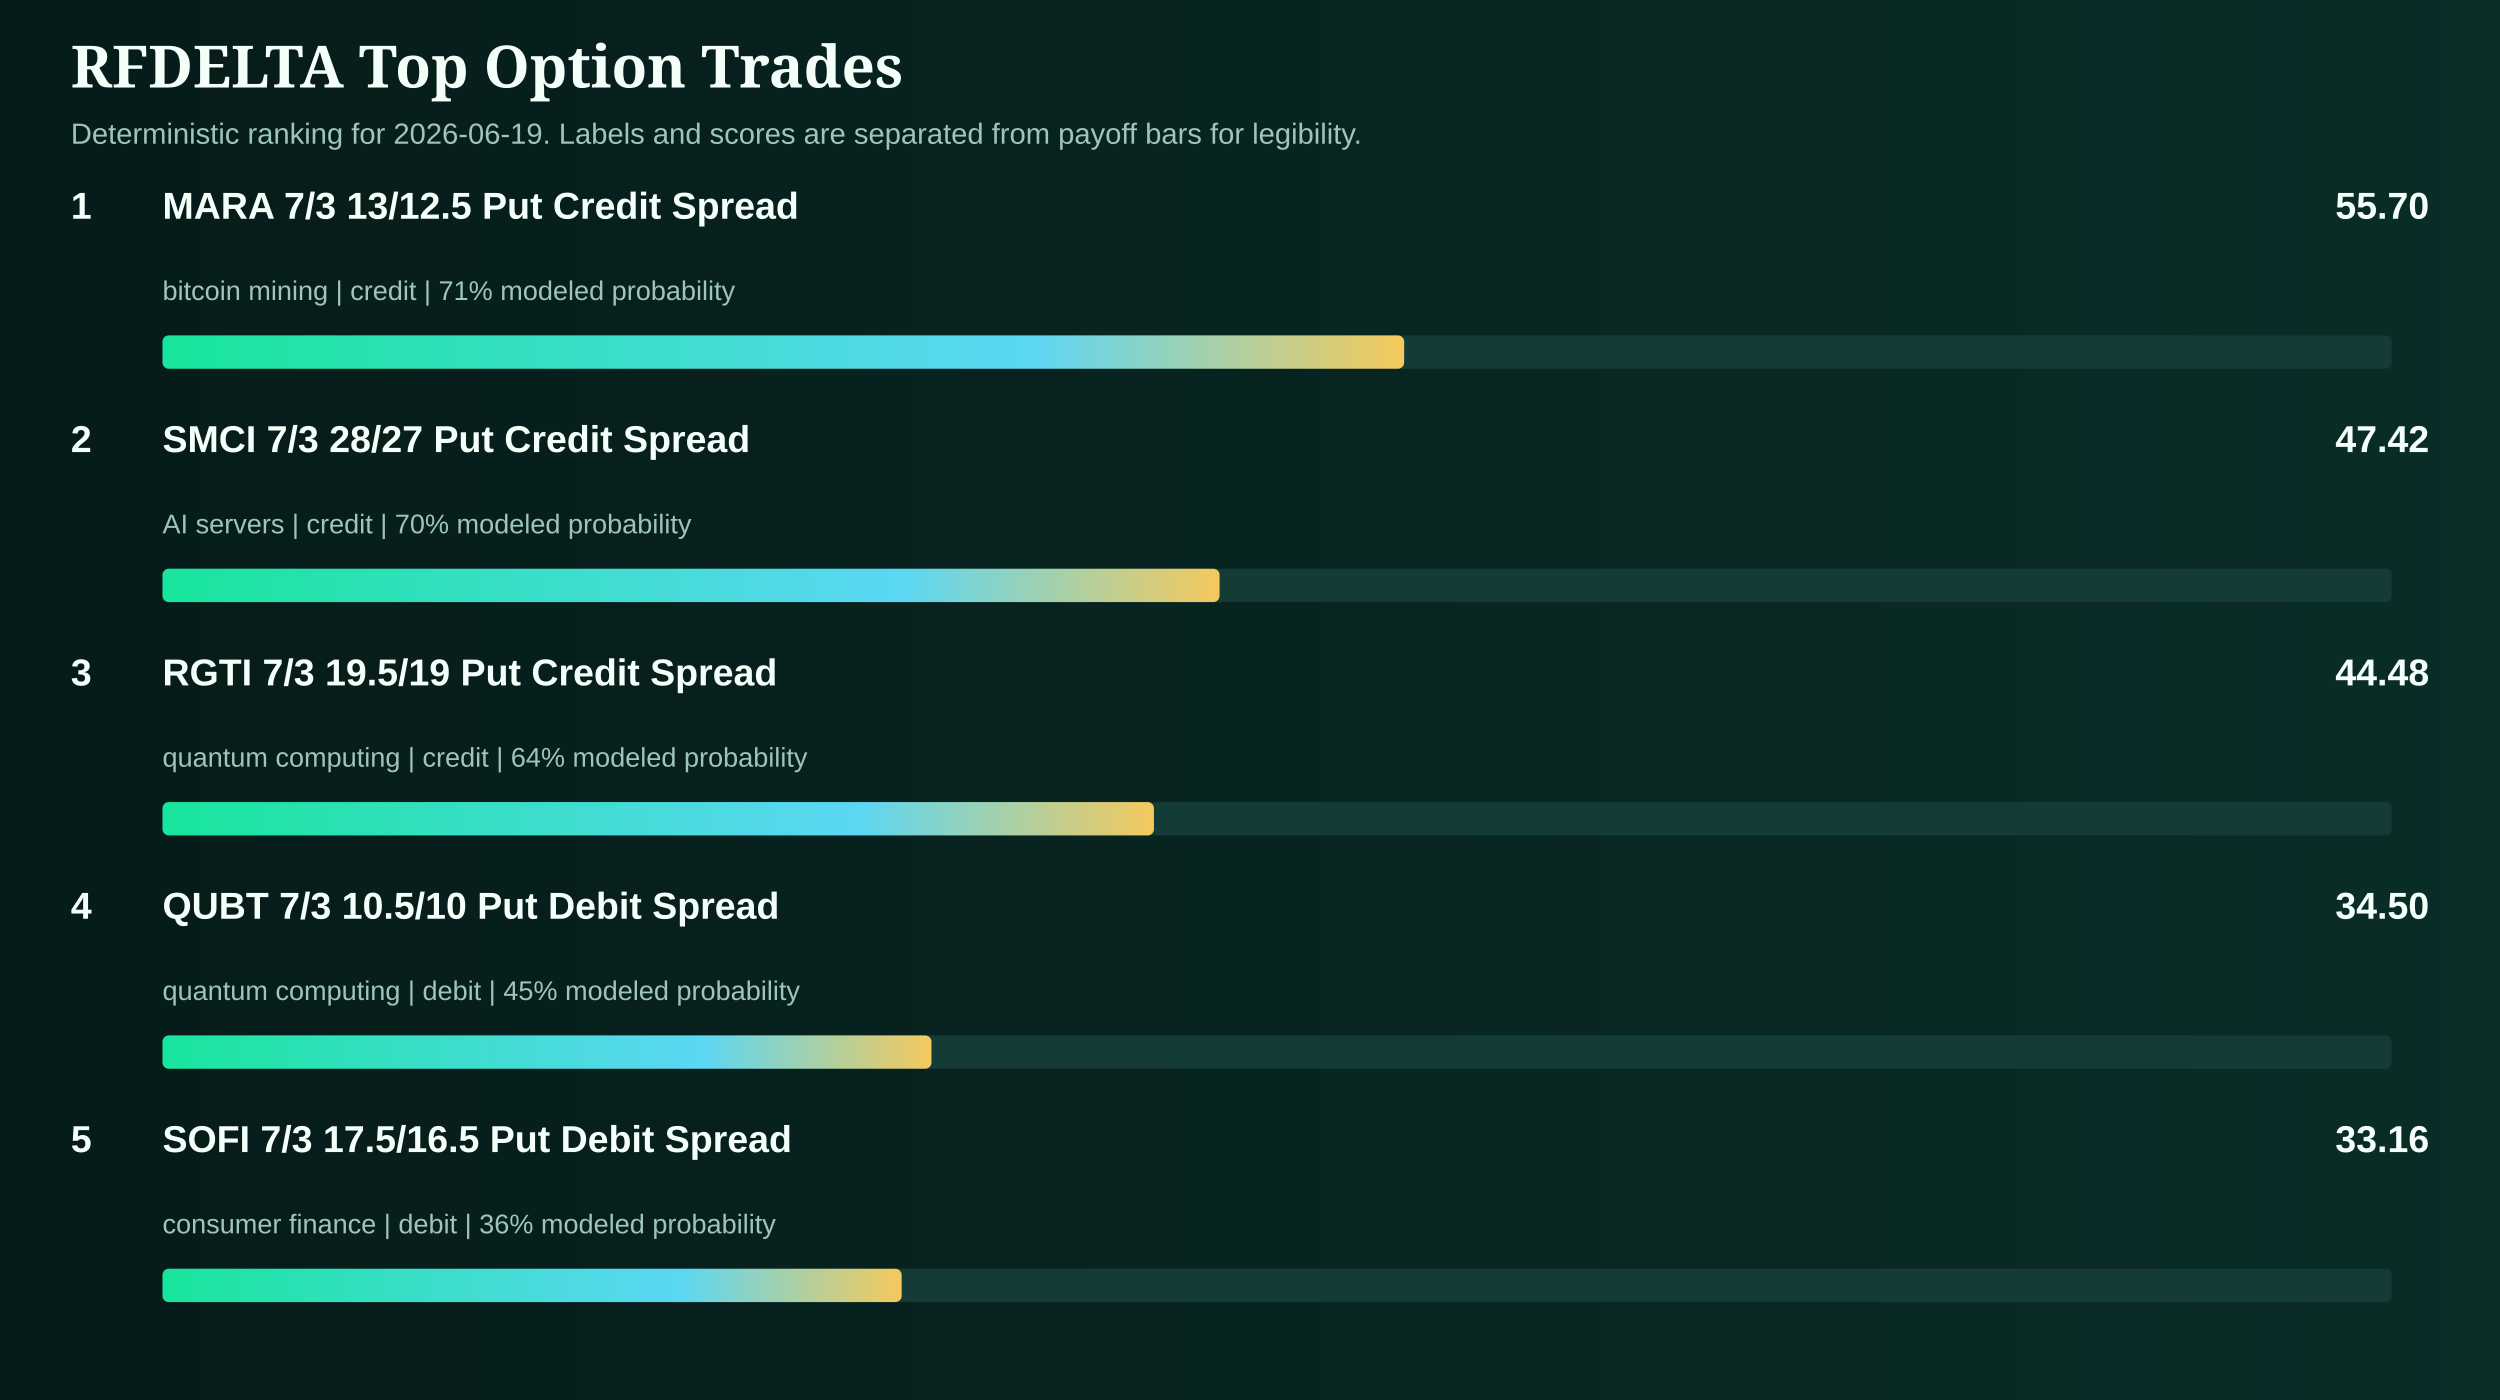
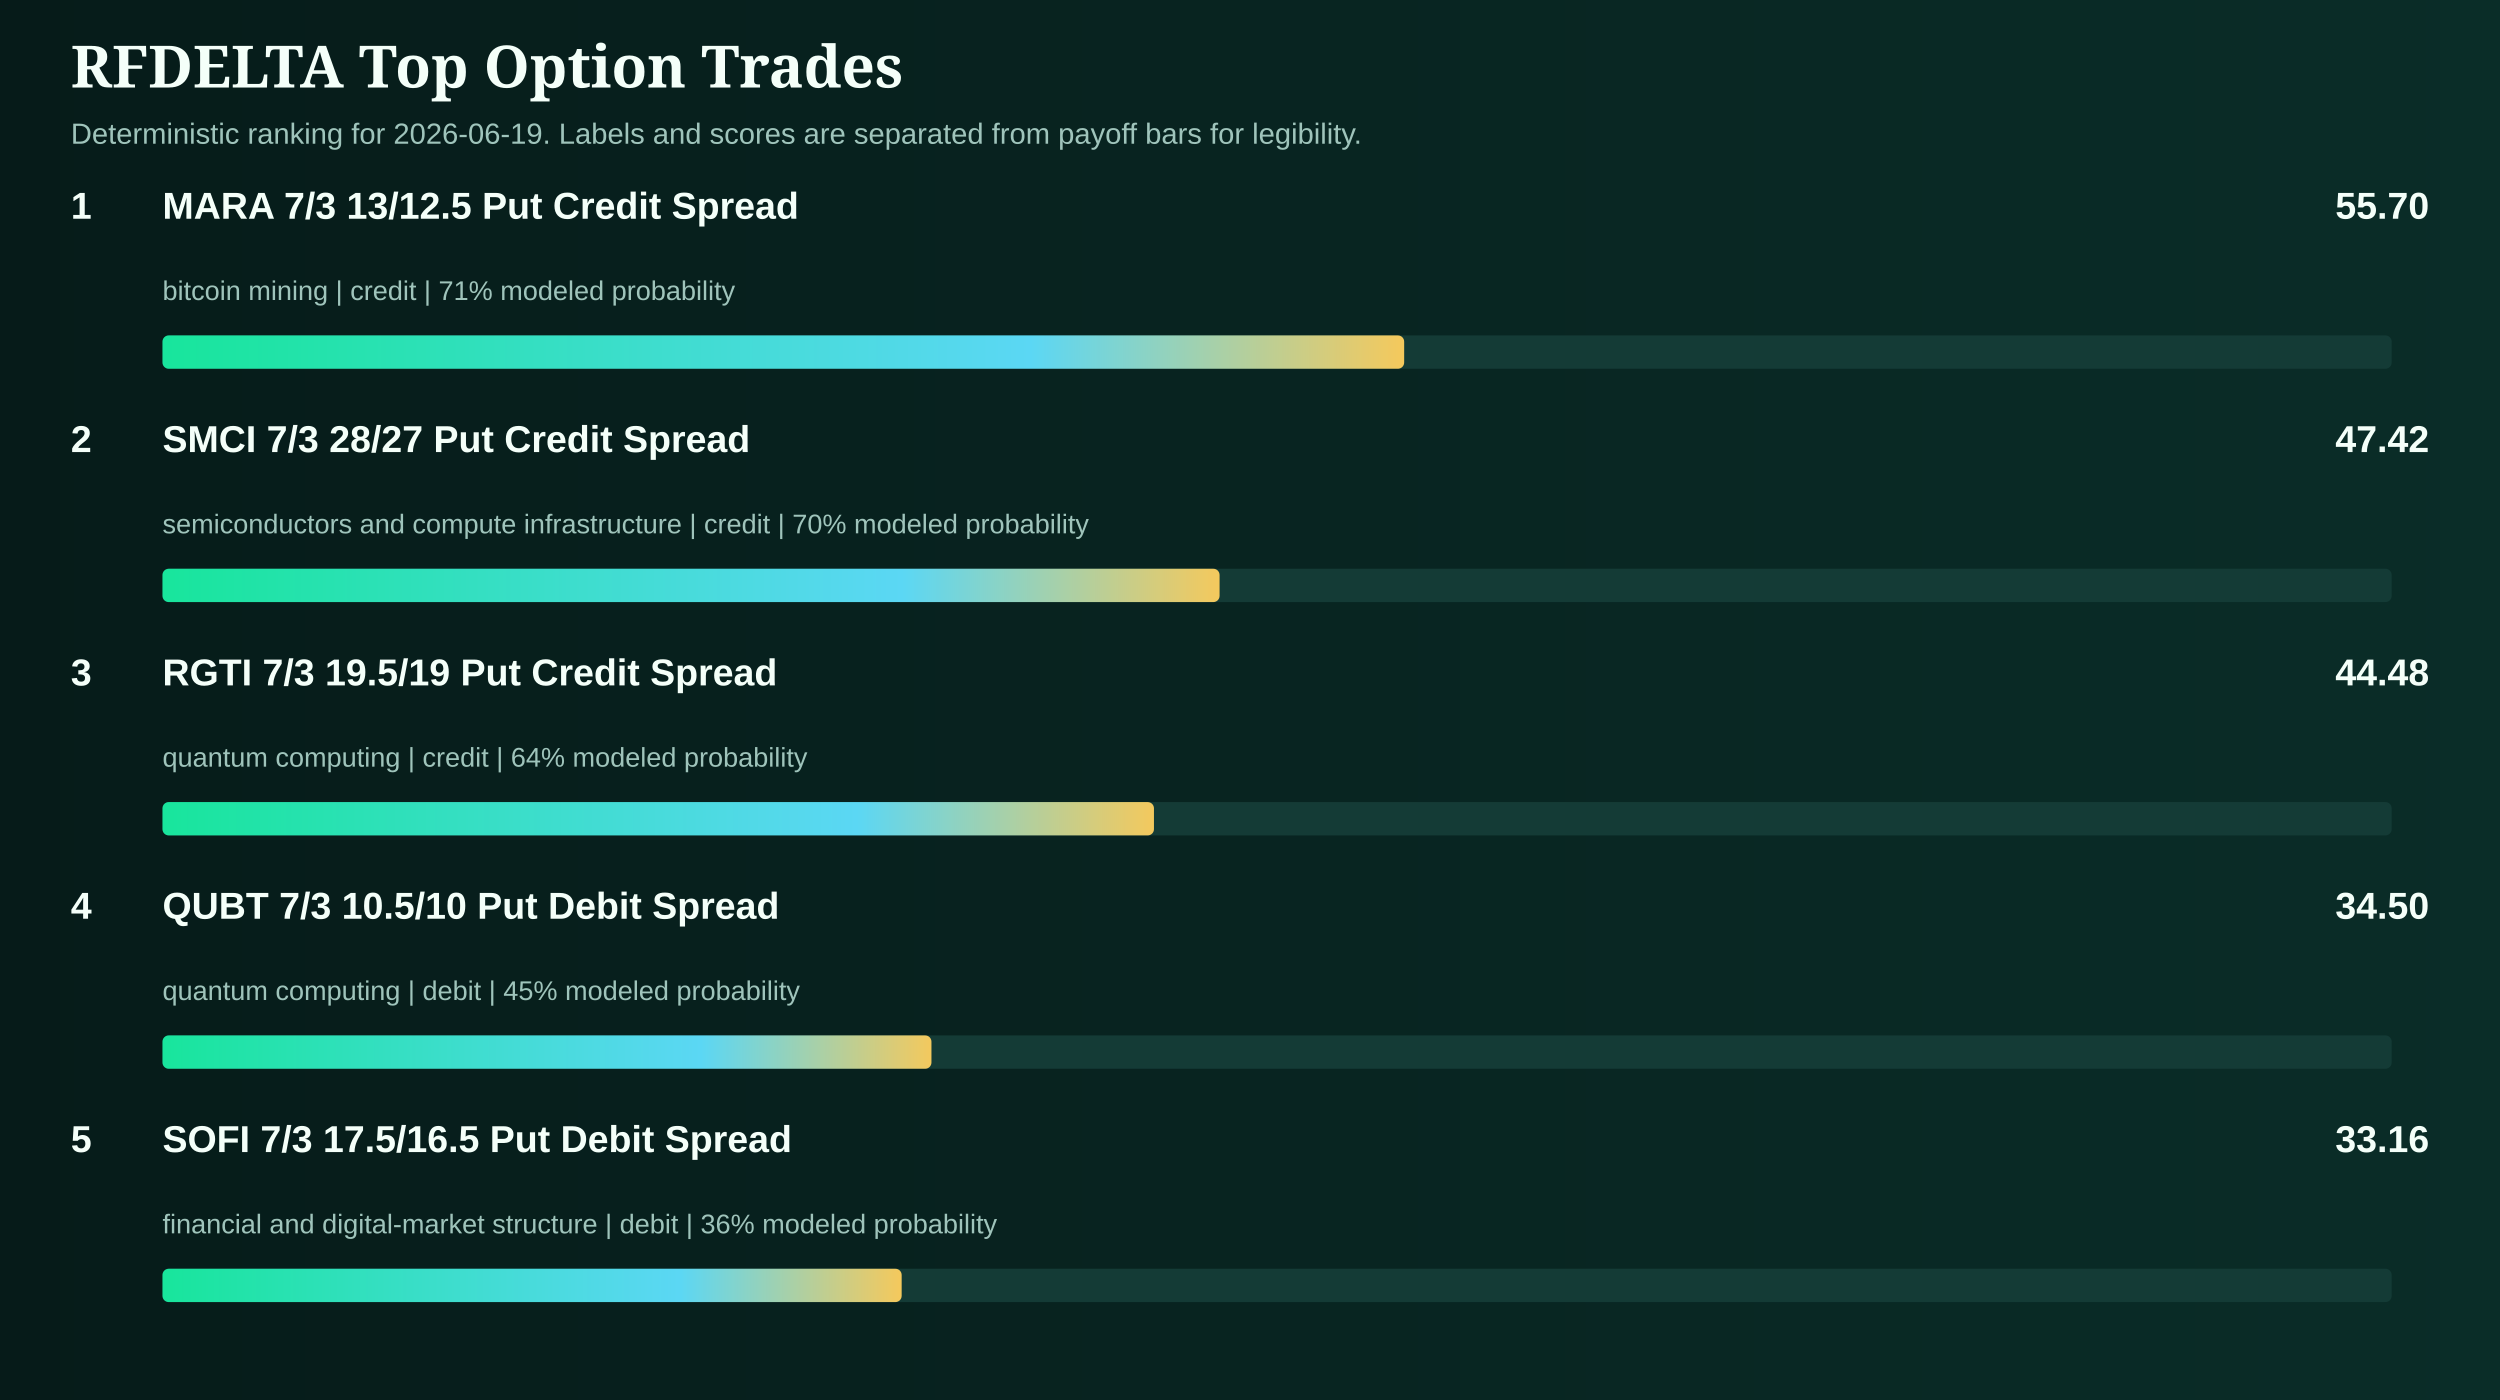
<svg xmlns="http://www.w3.org/2000/svg" width="1200" height="672" viewBox="0 0 1200 672" role="img" aria-label="RFDELTA ranked option trade scores">
  <defs>
    <linearGradient id="background" x1="0" x2="1">
      <stop stop-color="#061b19" />
      <stop offset="1" stop-color="#0a2d28" />
    </linearGradient>
    <linearGradient id="scoreBar" x1="0" x2="1">
      <stop stop-color="#18e59c" />
      <stop offset="0.7" stop-color="#5bd7f4" />
      <stop offset="1" stop-color="#f4c95d" />
    </linearGradient>
    <style>.title{fill:#f4fff9;font:700 18px Arial,sans-serif}.rank,.score{fill:#f4fff9;font:800 18px Arial,sans-serif}.meta{fill:#9fc4bb;font:13px Arial,sans-serif}.head{fill:#f4fff9;font:800 28px Georgia,serif}.sub{fill:#9fc4bb;font:14px Arial,sans-serif}</style>
  </defs>
  <rect width="1200" height="672" fill="url(#background)" />
  <text x="34" y="42" class="head">RFDELTA Top Option Trades</text>
  <text x="34" y="69" class="sub">Deterministic ranking for 2026-06-19. Labels and scores are separated from payoff bars for legibility.</text>
  <g>
    <text x="34" y="105" class="rank">1</text>
    <text x="78" y="105" class="title">
      <tspan x="78" dy="0">MARA 7/3 13/12.5 Put Credit Spread</tspan>
    </text>
    <text x="1166" y="105" class="score" text-anchor="end">55.70</text>
    <text x="78" y="144" class="meta">bitcoin mining | credit | 71% modeled probability</text>
    <rect x="78" y="161" width="1070" height="16" rx="3" fill="#143b36" />
    <rect x="78" y="161" width="596.0" height="16" rx="3" fill="url(#scoreBar)" />
  </g>
  <g>
    <text x="34" y="217" class="rank">2</text>
    <text x="78" y="217" class="title">
      <tspan x="78" dy="0">SMCI 7/3 28/27 Put Credit Spread</tspan>
    </text>
    <text x="1166" y="217" class="score" text-anchor="end">47.42</text>
-     <text x="78" y="256" class="meta">AI servers | credit | 70% modeled probability</text>
+     <text x="78" y="256" class="meta">semiconductors and compute infrastructure | credit | 70% modeled probability</text>
    <rect x="78" y="273" width="1070" height="16" rx="3" fill="#143b36" />
    <rect x="78" y="273" width="507.4" height="16" rx="3" fill="url(#scoreBar)" />
  </g>
  <g>
    <text x="34" y="329" class="rank">3</text>
    <text x="78" y="329" class="title">
      <tspan x="78" dy="0">RGTI 7/3 19.5/19 Put Credit Spread</tspan>
    </text>
    <text x="1166" y="329" class="score" text-anchor="end">44.48</text>
    <text x="78" y="368" class="meta">quantum computing | credit | 64% modeled probability</text>
    <rect x="78" y="385" width="1070" height="16" rx="3" fill="#143b36" />
    <rect x="78" y="385" width="475.9" height="16" rx="3" fill="url(#scoreBar)" />
  </g>
  <g>
    <text x="34" y="441" class="rank">4</text>
    <text x="78" y="441" class="title">
      <tspan x="78" dy="0">QUBT 7/3 10.5/10 Put Debit Spread</tspan>
    </text>
    <text x="1166" y="441" class="score" text-anchor="end">34.50</text>
    <text x="78" y="480" class="meta">quantum computing | debit | 45% modeled probability</text>
    <rect x="78" y="497" width="1070" height="16" rx="3" fill="#143b36" />
    <rect x="78" y="497" width="369.1" height="16" rx="3" fill="url(#scoreBar)" />
  </g>
  <g>
    <text x="34" y="553" class="rank">5</text>
    <text x="78" y="553" class="title">
      <tspan x="78" dy="0">SOFI 7/3 17.5/16.5 Put Debit Spread</tspan>
    </text>
    <text x="1166" y="553" class="score" text-anchor="end">33.16</text>
-     <text x="78" y="592" class="meta">consumer finance | debit | 36% modeled probability</text>
+     <text x="78" y="592" class="meta">financial and digital-market structure | debit | 36% modeled probability</text>
    <rect x="78" y="609" width="1070" height="16" rx="3" fill="#143b36" />
    <rect x="78" y="609" width="354.8" height="16" rx="3" fill="url(#scoreBar)" />
  </g>
</svg>
